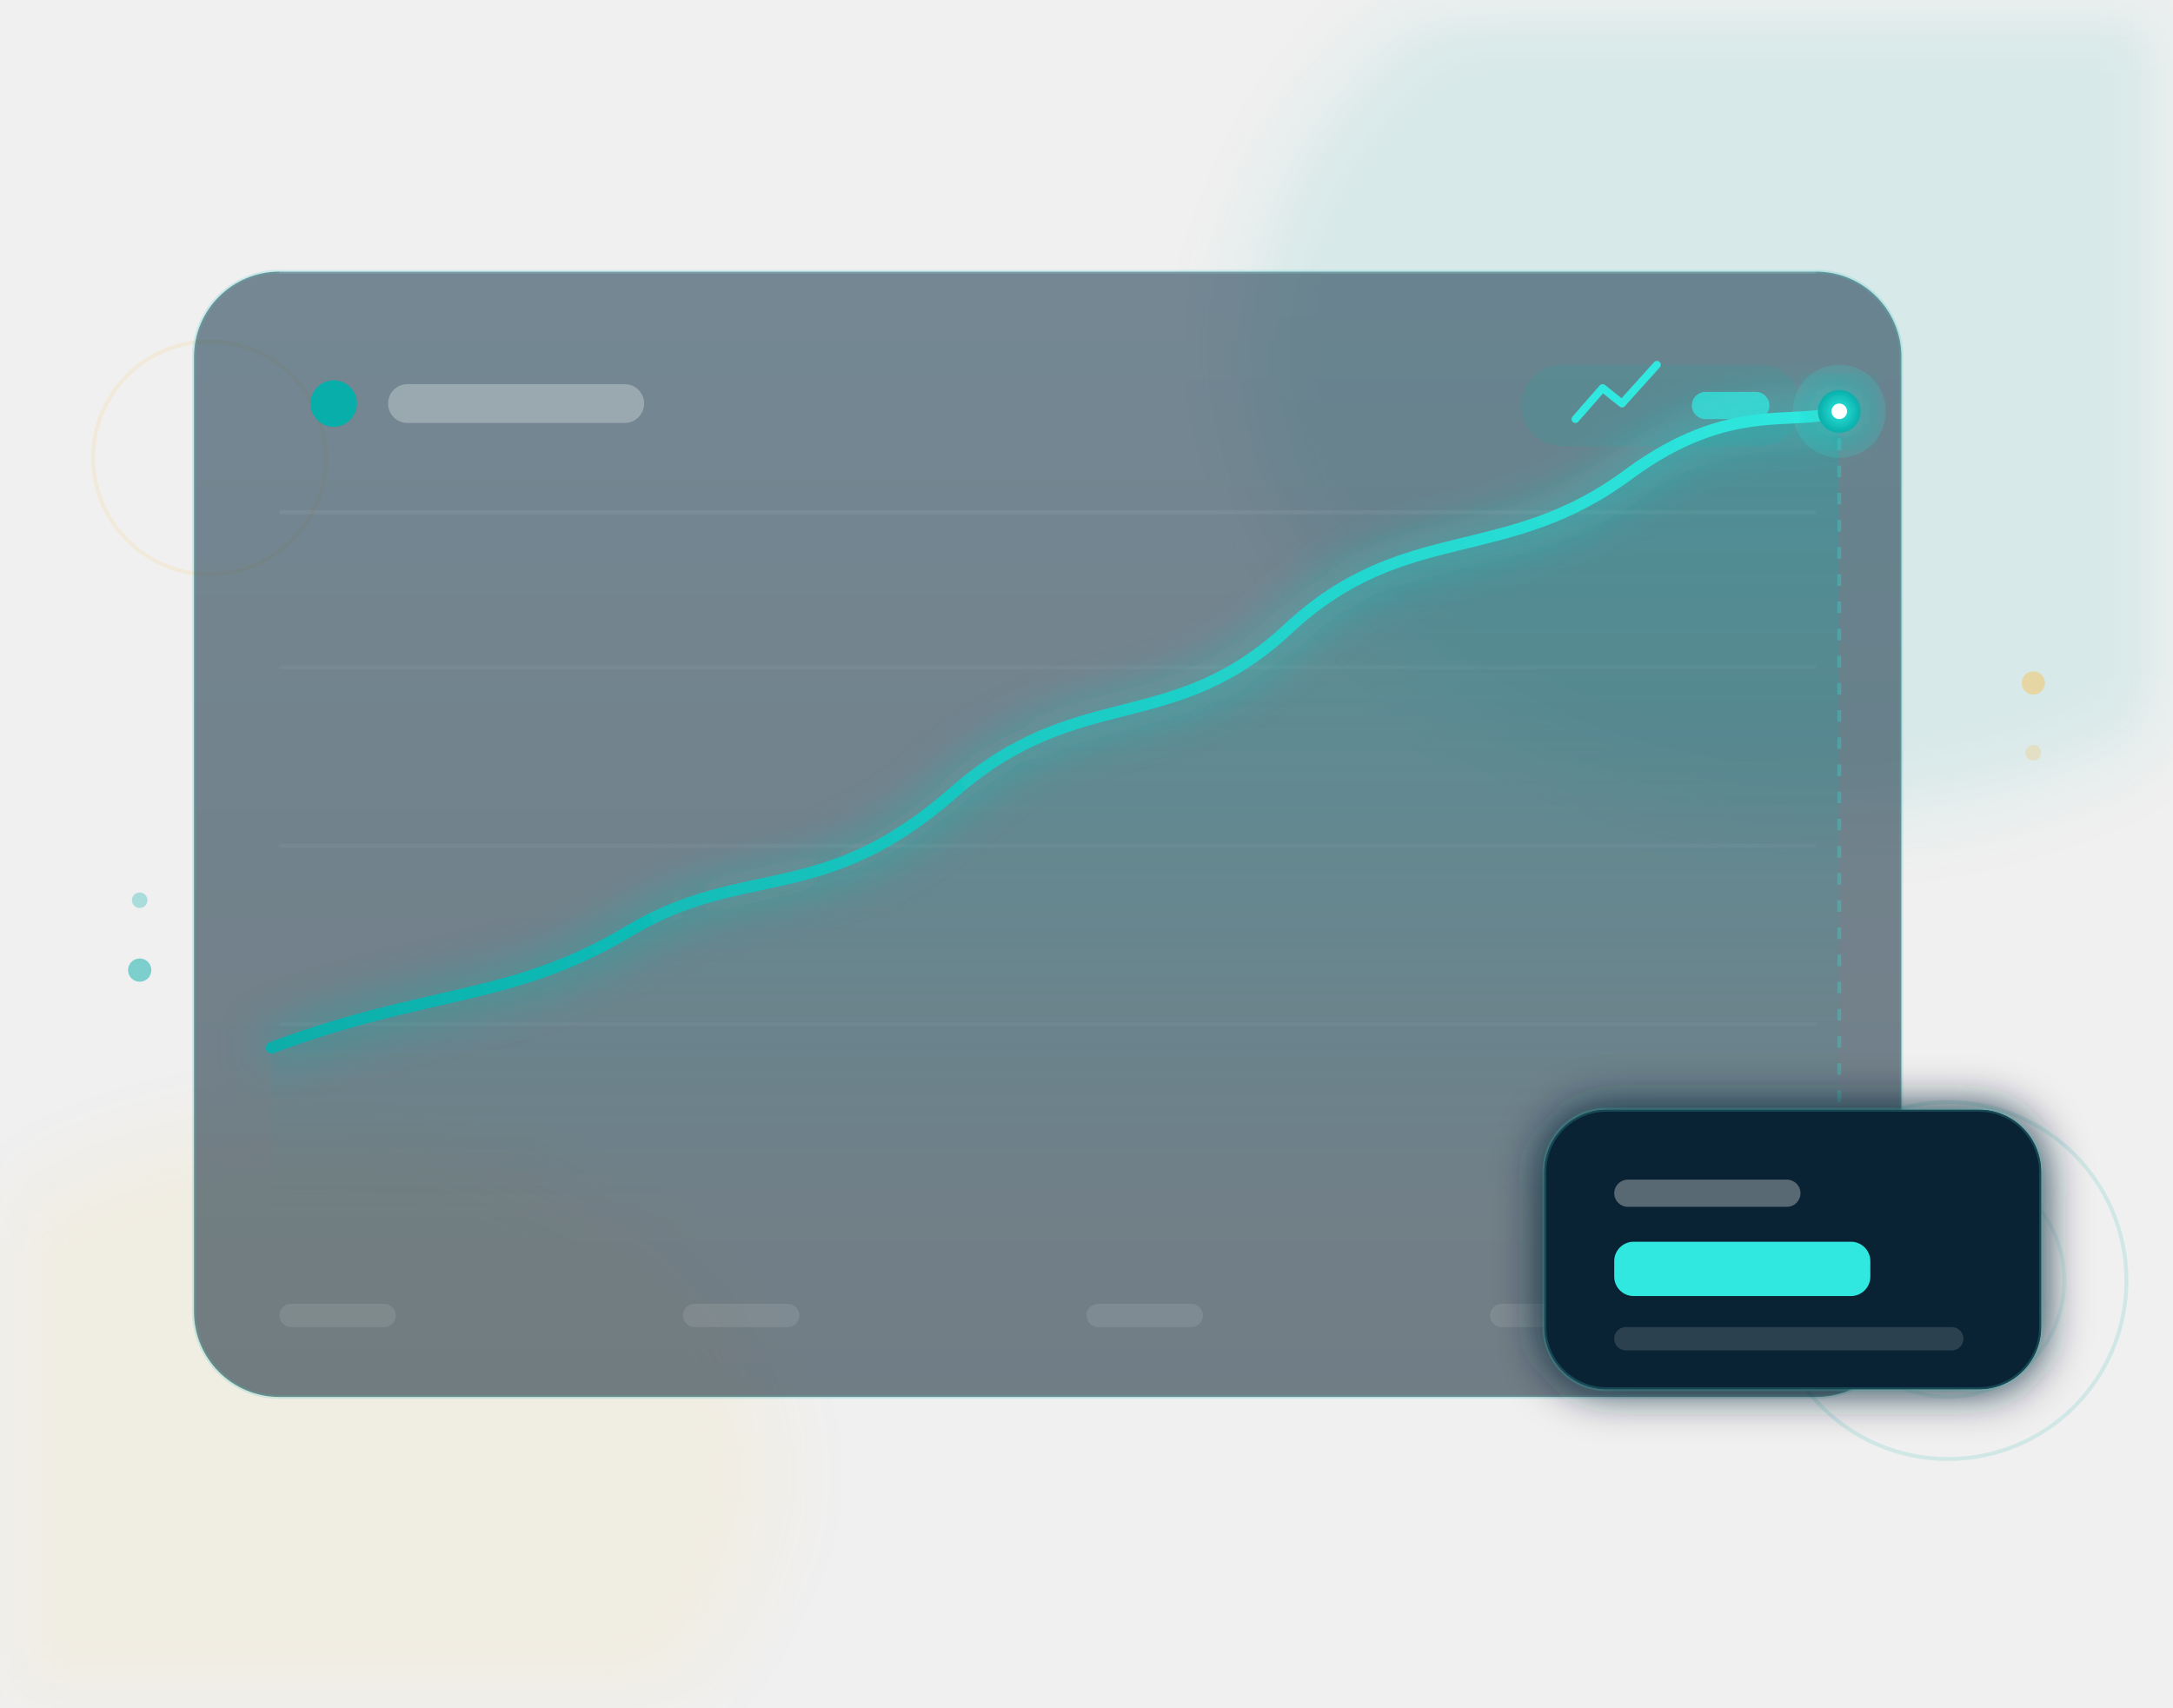
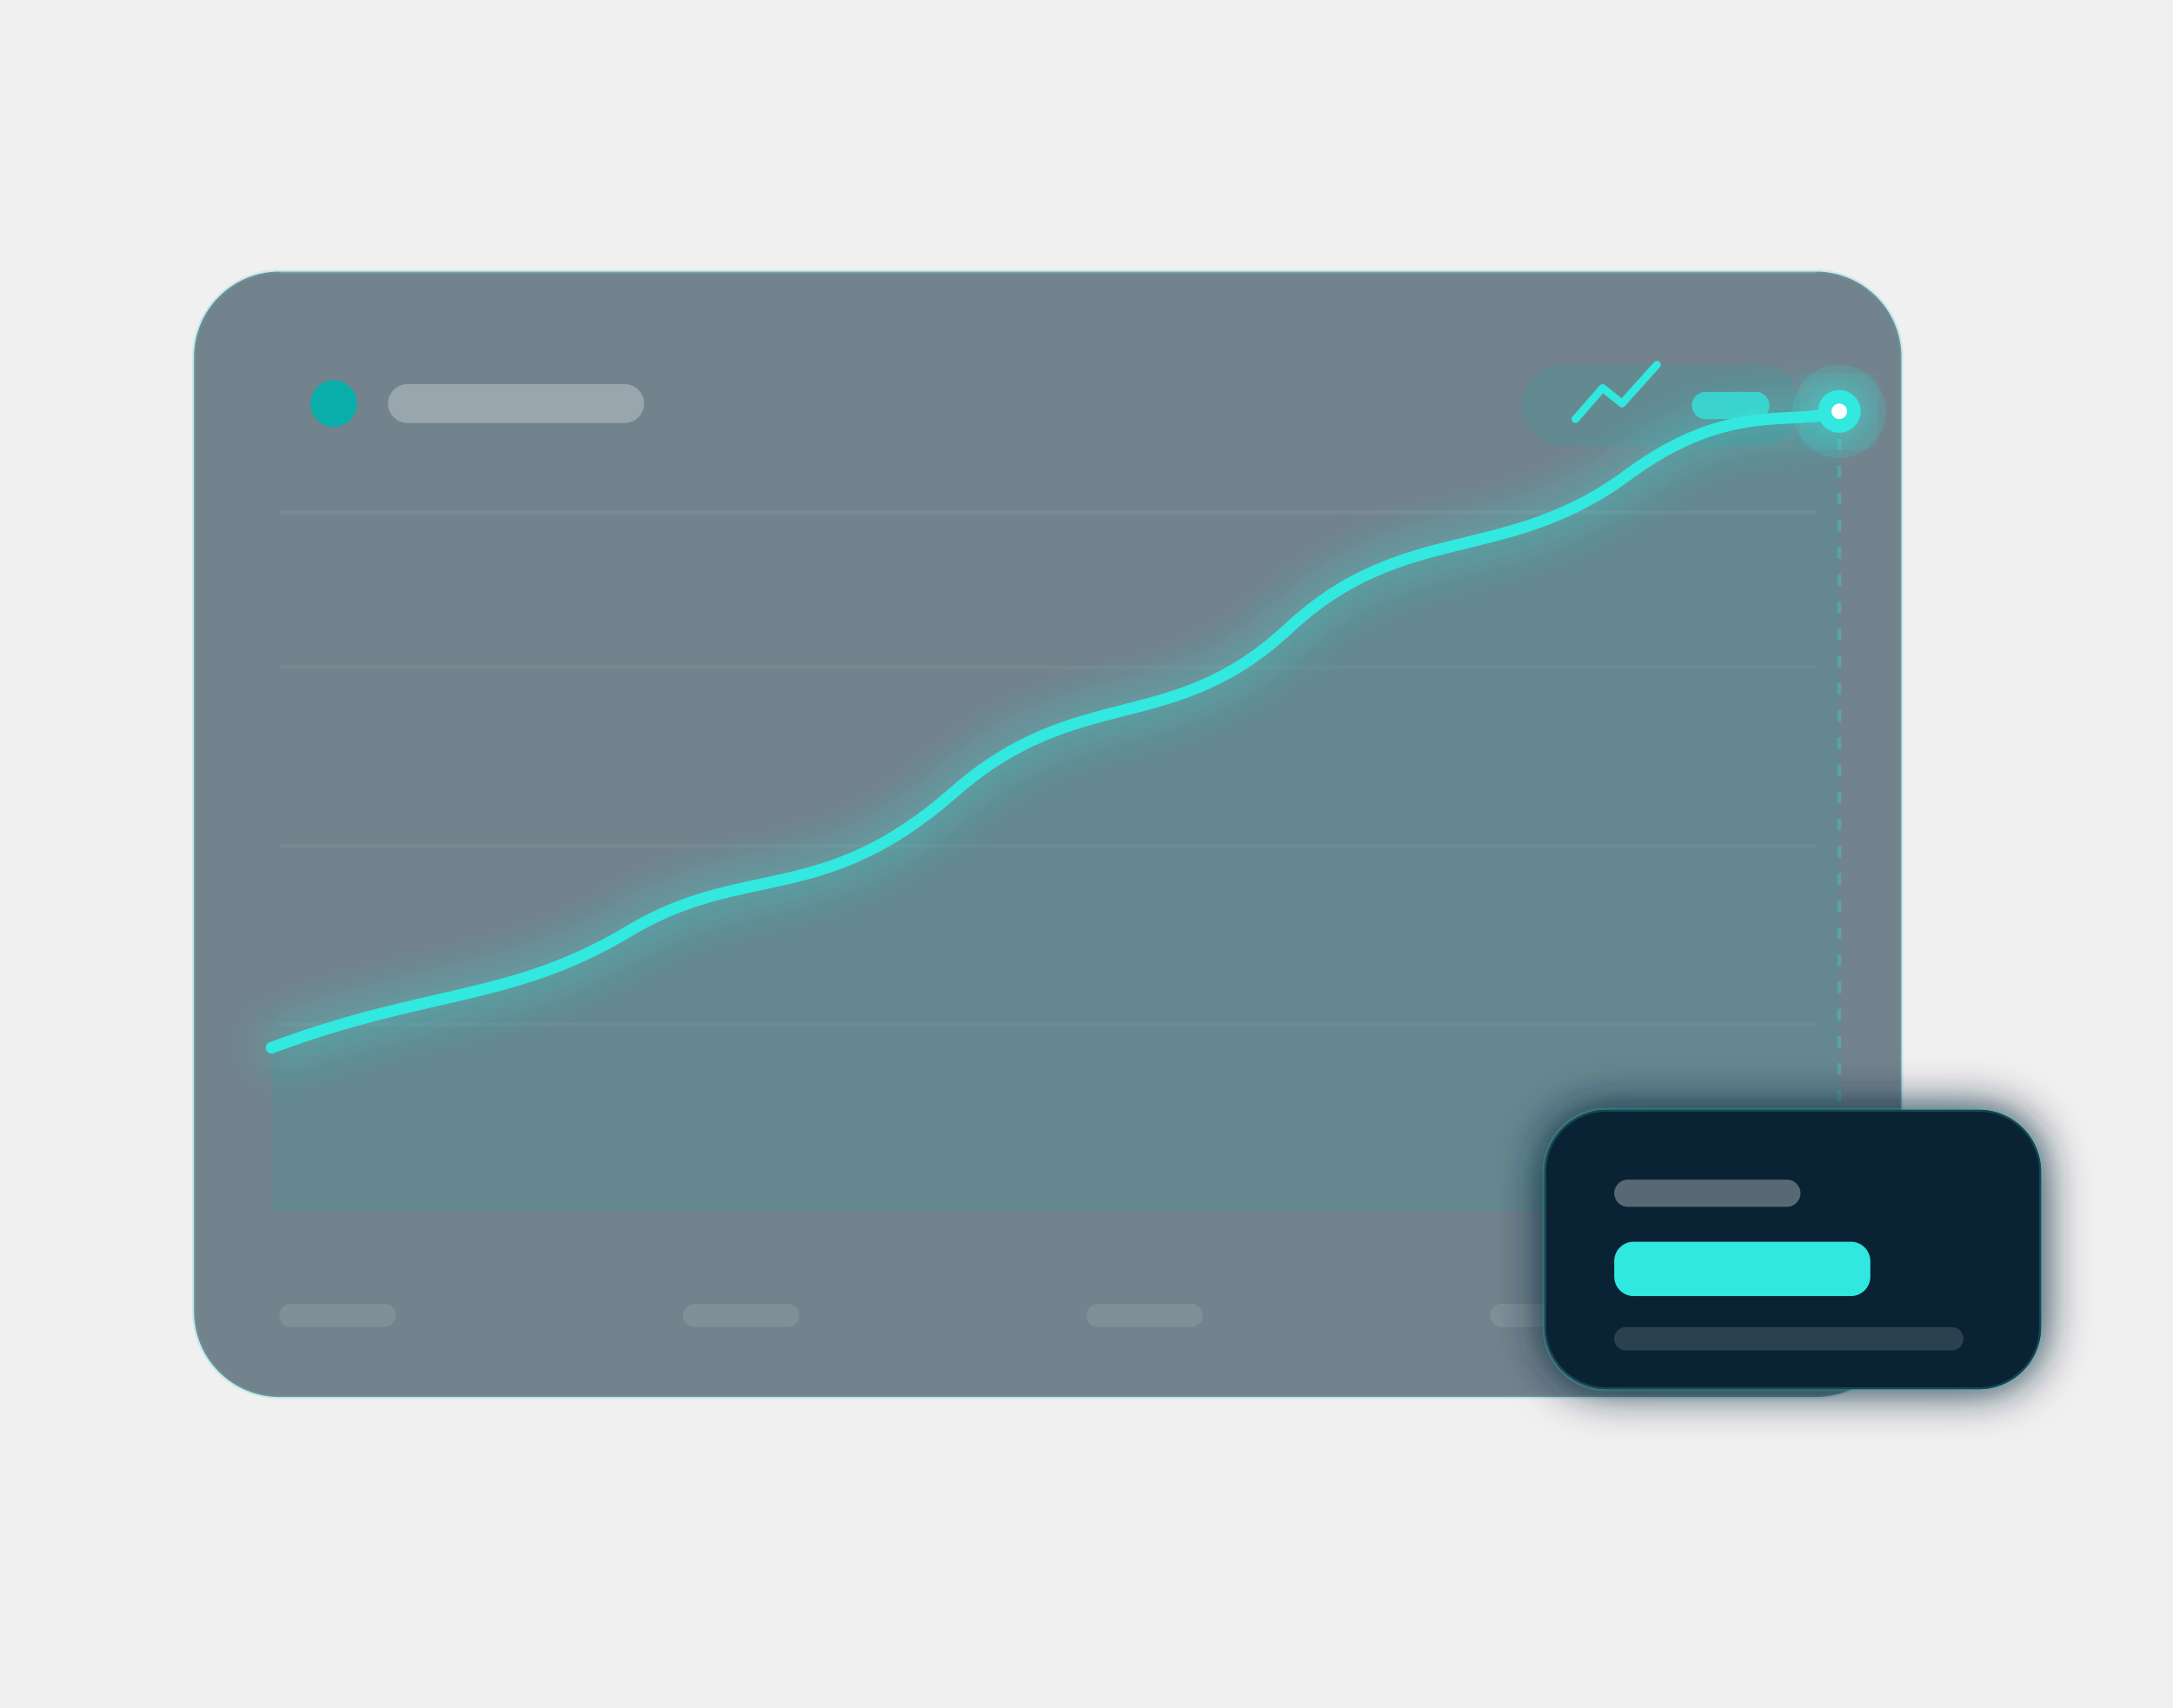
<svg xmlns="http://www.w3.org/2000/svg" viewBox="0 0 560 440" fill="none" role="img" aria-label="Trading chart showing an upward trend">
  <defs>
-     <linearGradient id="line" x1="70" y1="270" x2="474" y2="108" gradientUnits="userSpaceOnUse">
-       <stop offset="0%" stop-color="#08AEAA" />
-       <stop offset="100%" stop-color="#30E8DF" />
-     </linearGradient>
-     <linearGradient id="area" x1="0" y1="108" x2="0" y2="312" gradientUnits="userSpaceOnUse">
-       <stop offset="0%" stop-color="#08AEAA" stop-opacity="0.28" />
-       <stop offset="100%" stop-color="#08AEAA" stop-opacity="0" />
-     </linearGradient>
-     <linearGradient id="card" x1="0" y1="70" x2="0" y2="360" gradientUnits="userSpaceOnUse">
-       <stop offset="0%" stop-color="#0E3247" stop-opacity="0.55" />
-       <stop offset="100%" stop-color="#081F2E" stop-opacity="0.55" />
-     </linearGradient>
-     <radialGradient id="dot" cx="50%" cy="50%" r="50%">
-       <stop offset="0%" stop-color="#30E8DF" />
-       <stop offset="100%" stop-color="#08AEAA" />
-     </radialGradient>
    <filter id="glow" x="-40%" y="-40%" width="180%" height="180%">
      <feGaussianBlur stdDeviation="6" result="b" />
      <feMerge>
        <feMergeNode in="b" />
        <feMergeNode in="SourceGraphic" />
      </feMerge>
    </filter>
-     <filter id="soft" x="-60%" y="-60%" width="220%" height="220%">
-       <feGaussianBlur stdDeviation="10" />
-     </filter>
  </defs>
-   <ellipse cx="470" cy="90" rx="150" ry="120" fill="#08AEAA" fill-opacity="0.10" filter="url(#soft)" />
-   <ellipse cx="80" cy="380" rx="120" ry="90" fill="#F8B93D" fill-opacity="0.06" filter="url(#soft)" />
-   <circle cx="502" cy="330" r="46" stroke="#08AEAA" stroke-opacity="0.14" stroke-width="1" />
-   <circle cx="502" cy="330" r="30" stroke="#08AEAA" stroke-opacity="0.09" stroke-width="1" />
-   <circle cx="54" cy="118" r="30" stroke="#F8B93D" stroke-opacity="0.12" stroke-width="1" />
-   <rect x="50" y="70" width="440" height="290" rx="22" fill="url(#card)" />
+   <rect x="50" y="70" width="440" height="290" rx="22" fill="#0B2B3D" fill-opacity="0.55" />
  <rect x="50" y="70" width="440" height="290" rx="22" stroke="#3FC9C4" stroke-opacity="0.20" stroke-width="1" />
  <path d="M72 70 H468" stroke="#ffffff" stroke-opacity="0.10" stroke-width="1" />
  <circle cx="86" cy="104" r="6" fill="#08AEAA" />
  <rect x="100" y="99" width="66" height="10" rx="5" fill="#ffffff" fill-opacity="0.28" />
  <rect x="392" y="94" width="72" height="21" rx="10.5" fill="#08AEAA" fill-opacity="0.14" />
  <path d="M406 108 l7 -8 l5 4 l9 -10" stroke="#30E8DF" stroke-width="2" stroke-linecap="round" stroke-linejoin="round" fill="none" />
  <rect x="436" y="101" width="20" height="7" rx="3.5" fill="#30E8DF" fill-opacity="0.75" />
  <path d="M72 132 H468" stroke="#ffffff" stroke-opacity="0.06" stroke-width="1" />
  <path d="M72 172 H468" stroke="#ffffff" stroke-opacity="0.04" stroke-width="1" />
  <path d="M72 218 H468" stroke="#ffffff" stroke-opacity="0.04" stroke-width="1" />
  <path d="M72 264 H468" stroke="#ffffff" stroke-opacity="0.04" stroke-width="1" />
-   <path d="M70 270 C110 255 132 258 162 240 C192 222 212 234 246 204 C278 176 302 190 332 162 C362 134 388 146 420 122 C446 103 462 110 474 106 L474 312 L70 312 Z" fill="url(#area)" />
-   <path d="M70 270 C110 255 132 258 162 240 C192 222 212 234 246 204 C278 176 302 190 332 162 C362 134 388 146 420 122 C446 103 462 110 474 106" stroke="url(#line)" stroke-width="3" stroke-linecap="round" stroke-linejoin="round" fill="none" filter="url(#glow)" />
+   <path d="M70 270 C110 255 132 258 162 240 C192 222 212 234 246 204 C278 176 302 190 332 162 C362 134 388 146 420 122 C446 103 462 110 474 106 L474 312 L70 312 Z" fill="#08AEAA" fill-opacity="0.12" />
+   <path d="M70 270 C110 255 132 258 162 240 C192 222 212 234 246 204 C278 176 302 190 332 162 C362 134 388 146 420 122 C446 103 462 110 474 106" stroke="#30E8DF" stroke-width="3" stroke-linecap="round" stroke-linejoin="round" fill="none" filter="url(#glow)" />
  <line x1="474" y1="106" x2="474" y2="312" stroke="#30E8DF" stroke-opacity="0.28" stroke-width="1" stroke-dasharray="3 4" />
  <circle cx="474" cy="106" r="12" fill="#30E8DF" fill-opacity="0.16" />
-   <circle cx="474" cy="106" r="5.5" fill="url(#dot)" filter="url(#glow)" />
+   <circle cx="474" cy="106" r="5.5" fill="#30E8DF" filter="url(#glow)" />
  <circle cx="474" cy="106" r="2" fill="#ffffff" />
  <rect x="72" y="336" width="30" height="6" rx="3" fill="#ffffff" fill-opacity="0.10" />
  <rect x="176" y="336" width="30" height="6" rx="3" fill="#ffffff" fill-opacity="0.10" />
  <rect x="280" y="336" width="30" height="6" rx="3" fill="#ffffff" fill-opacity="0.10" />
  <rect x="384" y="336" width="30" height="6" rx="3" fill="#ffffff" fill-opacity="0.10" />
  <g filter="url(#glow)">
    <rect x="398" y="286" width="128" height="72" rx="16" fill="#0A2334" />
  </g>
  <rect x="398" y="286" width="128" height="72" rx="16" fill="#0A2334" />
  <rect x="398" y="286" width="128" height="72" rx="16" stroke="#3FC9C4" stroke-opacity="0.22" stroke-width="1" />
  <rect x="416" y="304" width="48" height="7" rx="3.5" fill="#ffffff" fill-opacity="0.32" />
  <rect x="416" y="320" width="66" height="14" rx="5" fill="#30E8DF" />
  <rect x="416" y="342" width="90" height="6" rx="3" fill="#ffffff" fill-opacity="0.14" />
-   <circle cx="36" cy="250" r="3" fill="#08AEAA" fill-opacity="0.5" />
-   <circle cx="36" cy="232" r="2" fill="#08AEAA" fill-opacity="0.3" />
-   <circle cx="524" cy="176" r="3" fill="#F8B93D" fill-opacity="0.4" />
-   <circle cx="524" cy="194" r="2" fill="#F8B93D" fill-opacity="0.22" />
</svg>
